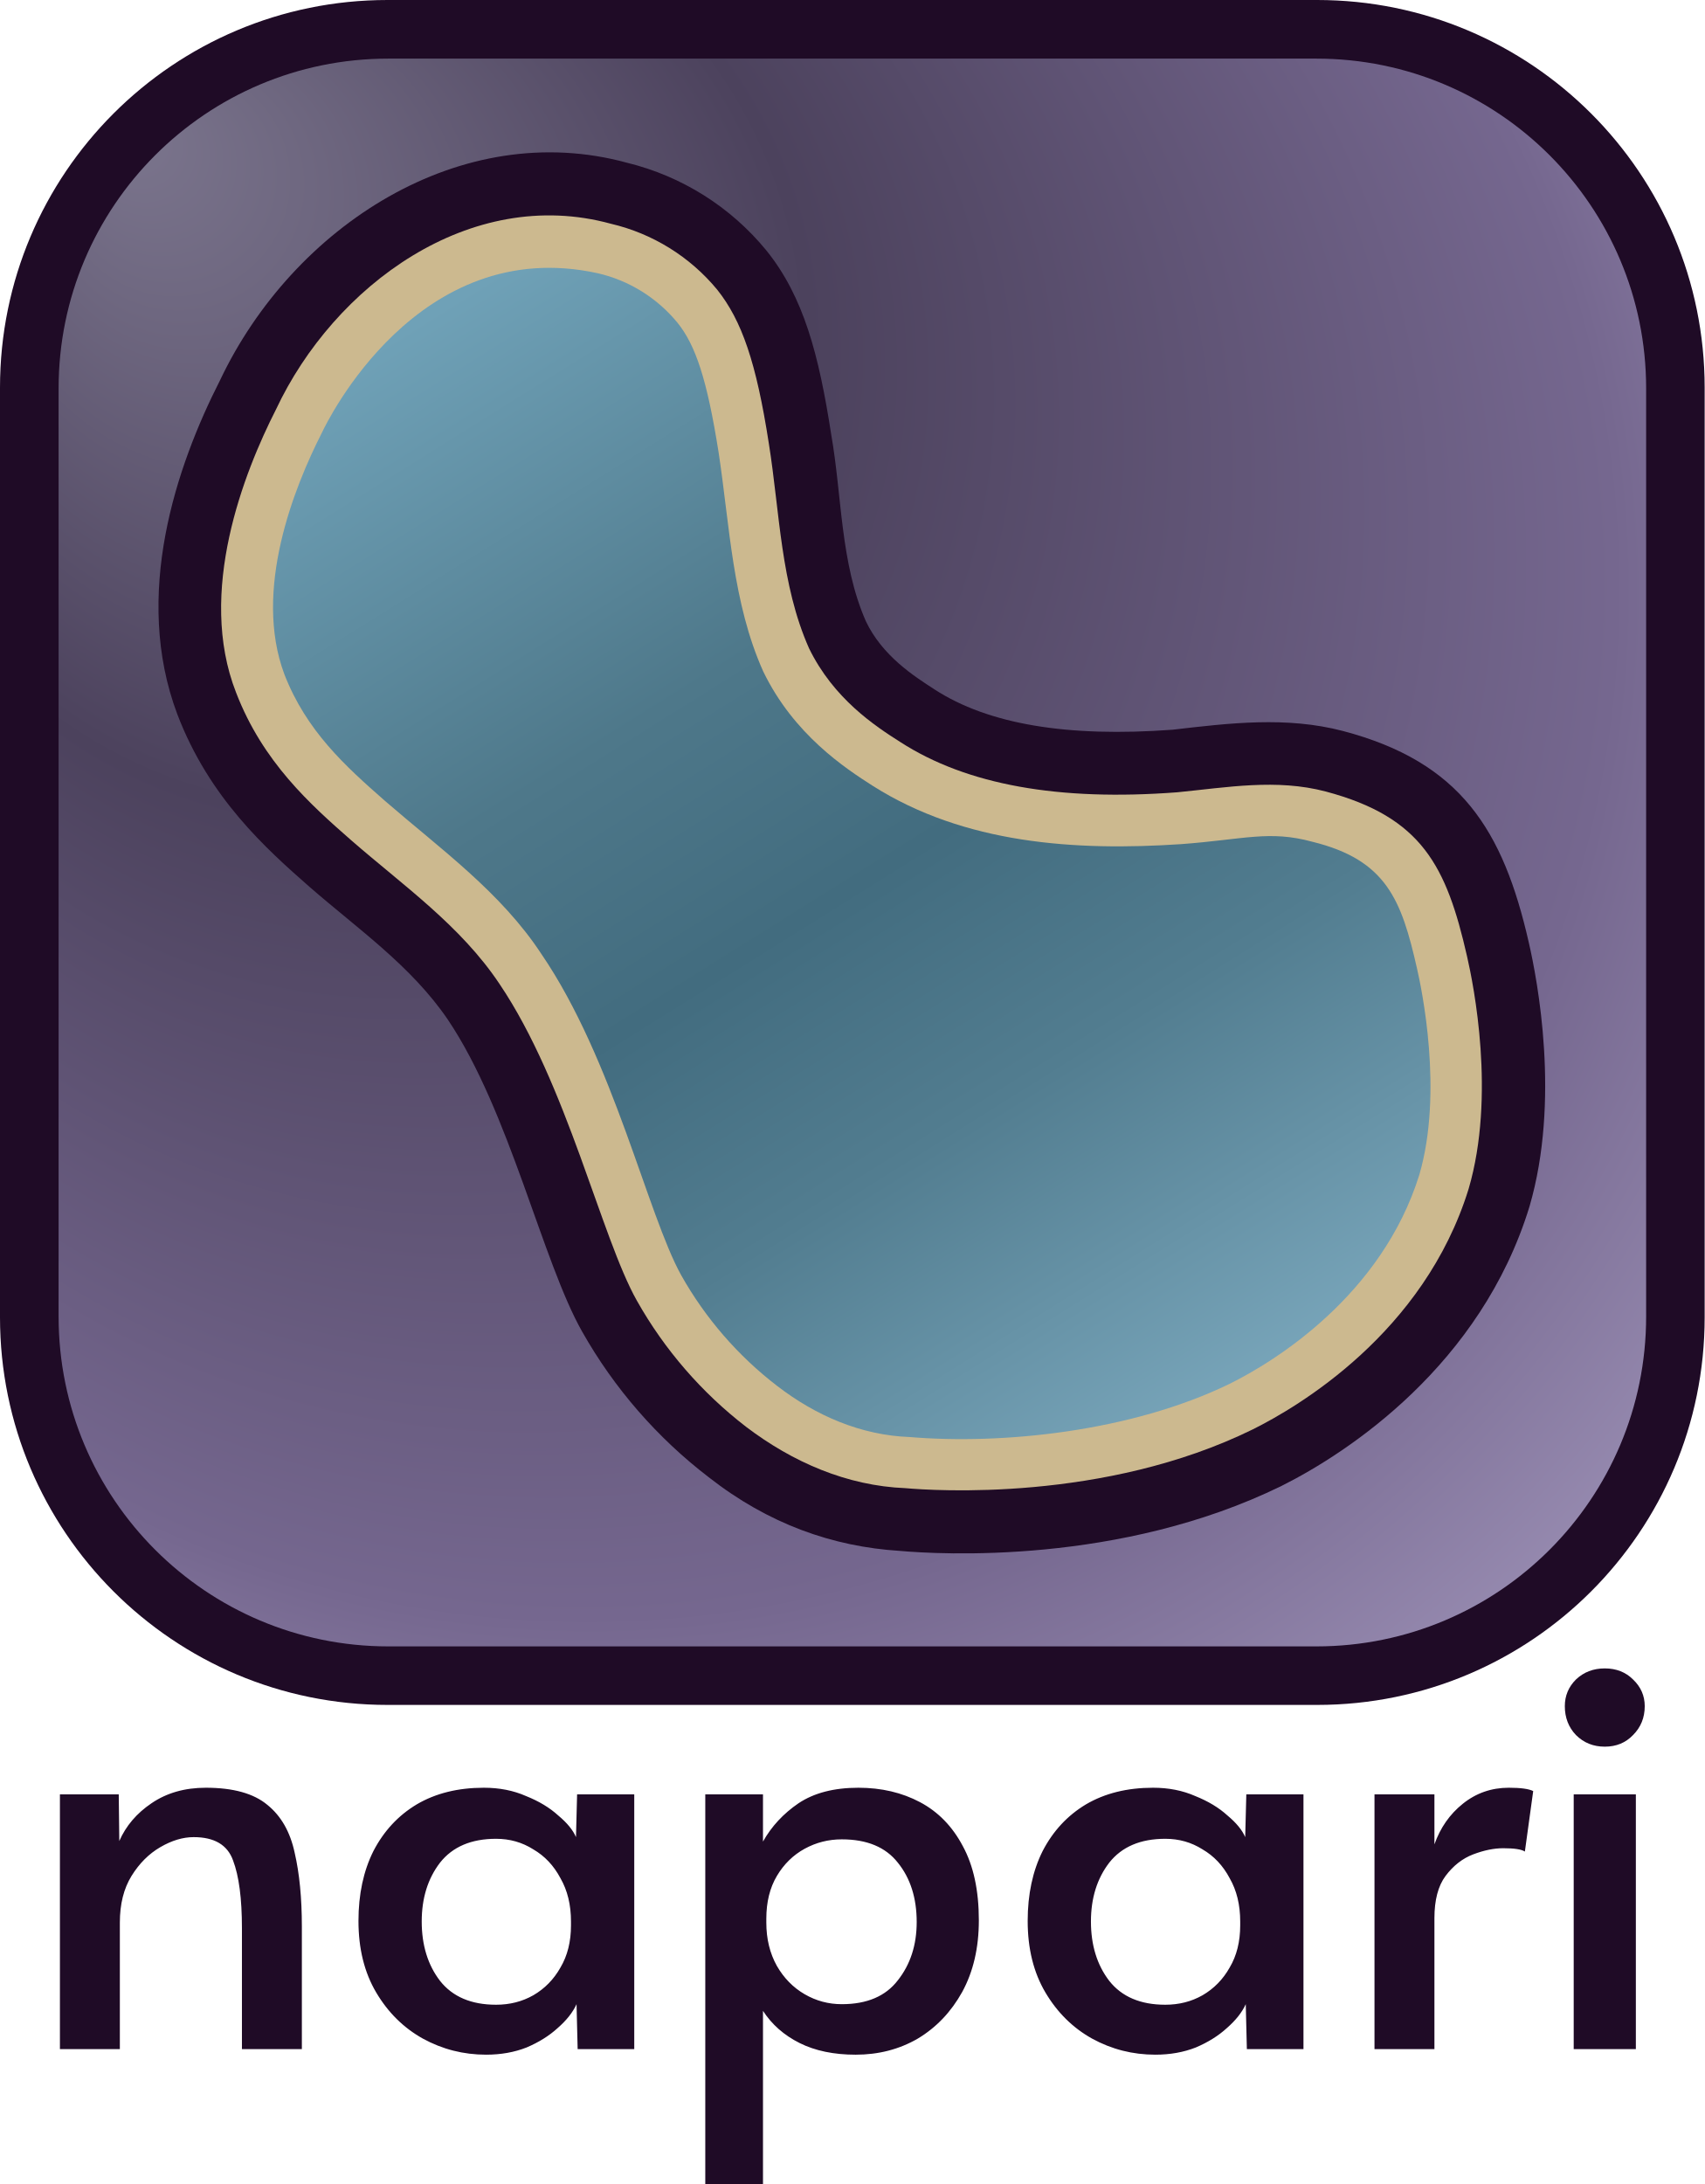
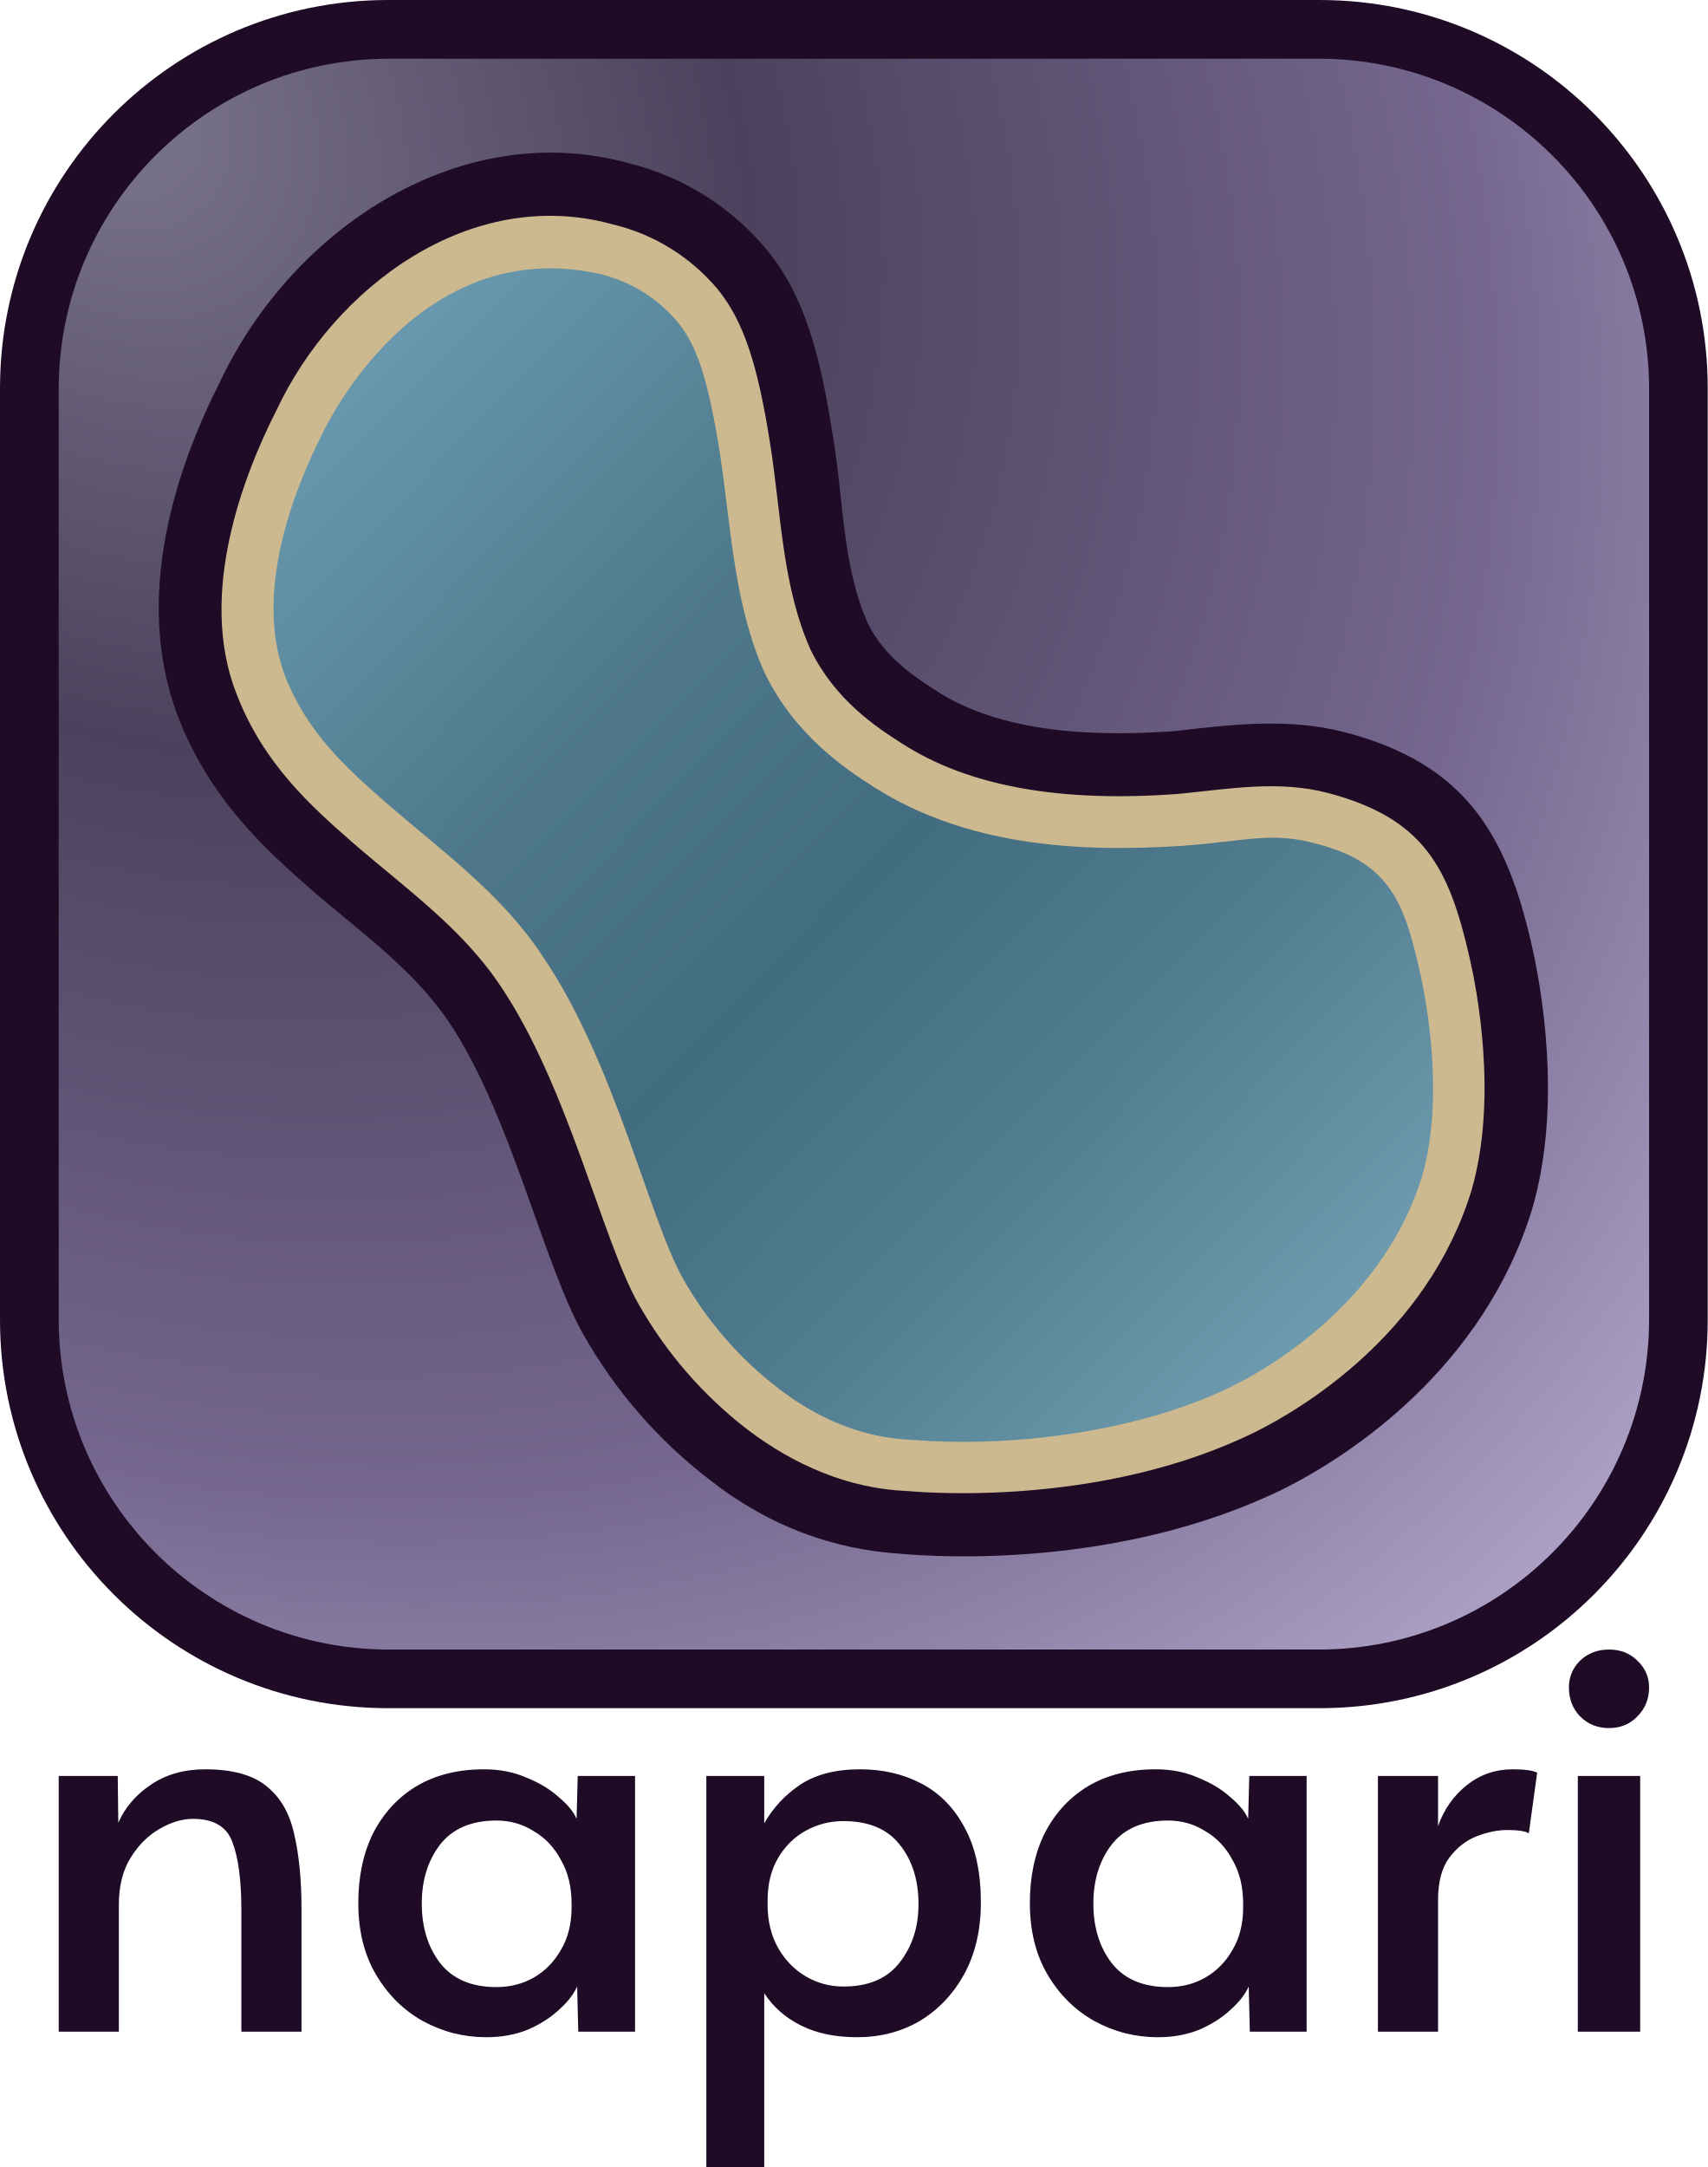
- <svg xmlns="http://www.w3.org/2000/svg" width="824" height="1055.541" viewBox="0 0 824 1055.541" version="1.1" id="svg22">
+ <svg xmlns="http://www.w3.org/2000/svg" xmlns:xlink="http://www.w3.org/1999/xlink" width="824" height="1045.325" viewBox="0 0 824 1045.325" version="1.1" id="svg22">
  <defs id="defs19">
+     <linearGradient id="linearGradient5">
+       <stop style="stop-color:#1f0b26;stop-opacity:1;" offset="0" id="stop6" />
+       <stop style="stop-color:#1f0b26;stop-opacity:0;" offset="1" id="stop7" />
+     </linearGradient>
    <style id="style1">
      .a {
-         fill: #26283d;
+         fill: #06283d;
      }

      .b {
        fill: url(#a);
      }

      .c {
        fill: #a59678;
      }

      .d {
        fill: url(#b);
      }
    </style>
-     <radialGradient id="a" cx="103.55" cy="103.55" fx="14.832" fy="15.613" r="196.89" gradientUnits="userSpaceOnUse" gradientTransform="translate(-0.00499744)">
-       <stop offset="0" stop-color="#746b7f" id="stop1" />
-       <stop offset="0.12" stop-color="#615b6f" id="stop2" />
-       <stop offset="0.26" stop-color="#514c60" id="stop3" />
-       <stop offset="0.37" stop-color="#4b475b" id="stop4" />
-       <stop offset="0.44" stop-color="#4f4b5f" id="stop5" />
-       <stop offset="0.51" stop-color="#5a566c" id="stop6" />
-       <stop offset="0.59" stop-color="#6d6881" id="stop7" />
-       <stop offset="0.67" stop-color="#87829e" id="stop8" />
-       <stop offset="0.74" stop-color="#a9a2c3" id="stop9" />
-       <stop offset="0.78" stop-color="#bcb5d9" id="stop10" />
+     <radialGradient id="a" cx="103.55" cy="103.55" fx="14.832" fy="15.613" r="196.89" gradientUnits="userSpaceOnUse" gradientTransform="matrix(4.944471,0,0,4.944471,-2.9648209e-5,1.824029e-6)">
+       <stop offset="0" stop-color="#746b7f" id="stop1" style="stop-color:#7b758d;stop-opacity:1;" />
+       <stop offset="0.292" stop-color="#4b475b" id="stop4" style="stop-color:#4c425d;stop-opacity:1;" />
+       <stop offset="0.635" stop-color="#4b475b" id="stop13" style="stop-color:#75678f;stop-opacity:1;" />
+       <stop offset="0.852" stop-color="#bcb5d9" id="stop10" style="stop-color:#aba0c4;stop-opacity:1;" />
    </radialGradient>
-     <linearGradient id="b" x1="38.31" y1="53.82" x2="165.6" y2="163.88" gradientUnits="userSpaceOnUse">
-       <stop offset="0.05" stop-color="#448491" id="stop11" />
-       <stop offset="0.15" stop-color="#4a7986" id="stop12" />
-       <stop offset="0.33" stop-color="#506e7b" id="stop13" />
-       <stop offset="0.52" stop-color="#526a77" id="stop14" />
-       <stop offset="0.6" stop-color="#56707c" id="stop15" />
-       <stop offset="0.7" stop-color="#607f8b" id="stop16" />
-       <stop offset="0.82" stop-color="#7099a3" id="stop17" />
-       <stop offset="0.94" stop-color="#87bdc4" id="stop18" />
-       <stop offset="1" stop-color="#94d1d6" id="stop19" />
+     <linearGradient id="b" x1="38.997" y1="33.821" x2="178.809" y2="173.79" gradientUnits="userSpaceOnUse" gradientTransform="matrix(0.7218557,0,0,0.730379,-0.8872969,-1.97506)" spreadMethod="repeat" xlink:href="#linearGradient5">
+       <stop offset="0" stop-color="#448491" id="stop11" style="stop-color:#6fa1b7;stop-opacity:1;" />
+       <stop offset="0.329" stop-color="#526a77" id="stop14" style="stop-color:#4e788a;stop-opacity:1;" />
+       <stop offset="0.513" stop-color="#526a77" id="stop2" style="stop-color:#426c7f;stop-opacity:1;" />
+       <stop offset="0.698" stop-color="#526a77" id="stop12" style="stop-color:#527d90;stop-opacity:1;" />
+       <stop offset="1" stop-color="#94d1d6" id="stop19" style="stop-color:#7ca9be;stop-opacity:1;" />
    </linearGradient>
-     <radialGradient id="a-6" cx="103.55" cy="103.55" fx="14.832" fy="15.613" r="196.89" gradientUnits="userSpaceOnUse" gradientTransform="translate(-3.2384032e-6)">
-       <stop offset="0" stop-color="#746b7f" id="stop1-7" />
-       <stop offset="0.12" stop-color="#615b6f" id="stop2-5" />
-       <stop offset="0.26" stop-color="#514c60" id="stop3-3" />
-       <stop offset="0.37" stop-color="#4b475b" id="stop4-5" />
-       <stop offset="0.44" stop-color="#4f4b5f" id="stop5-6" />
-       <stop offset="0.51" stop-color="#5a566c" id="stop6-2" />
-       <stop offset="0.59" stop-color="#6d6881" id="stop7-9" />
-       <stop offset="0.67" stop-color="#87829e" id="stop8-1" />
-       <stop offset="0.74" stop-color="#a9a2c3" id="stop9-2" />
-       <stop offset="0.78" stop-color="#bcb5d9" id="stop10-7" />
-     </radialGradient>
-     <radialGradient id="a-3" cx="103.55" cy="103.55" fx="14.832" fy="15.613" r="196.89" gradientUnits="userSpaceOnUse" gradientTransform="translate(-1.7194046e-5)">
-       <stop offset="0" stop-color="#746b7f" id="stop1-6" style="stop-color:#7b758d;stop-opacity:1;" />
-       <stop offset="0.292" stop-color="#4b475b" id="stop4-7" style="stop-color:#4c425d;stop-opacity:1;" />
-       <stop offset="0.635" stop-color="#4b475b" id="stop13-5" style="stop-color:#75678f;stop-opacity:1;" />
-       <stop offset="0.852" stop-color="#bcb5d9" id="stop10-3" style="stop-color:#aba0c4;stop-opacity:1;" />
-     </radialGradient>
-     <linearGradient id="b-5" x1="57.369" y1="37.498" x2="146.541" y2="180.202" gradientUnits="userSpaceOnUse">
-       <stop offset="0" stop-color="#448491" id="stop11-6" style="stop-color:#6fa1b7;stop-opacity:1;" />
-       <stop offset="0.329" stop-color="#526a77" id="stop14-2" style="stop-color:#4e788a;stop-opacity:1;" />
-       <stop offset="0.513" stop-color="#526a77" id="stop2-9" style="stop-color:#426c7f;stop-opacity:1;" />
-       <stop offset="0.698" stop-color="#526a77" id="stop12-1" style="stop-color:#527d90;stop-opacity:1;" />
-       <stop offset="1" stop-color="#94d1d6" id="stop19-2" style="stop-color:#7ca9be;stop-opacity:1;" />
-     </linearGradient>
+     <radialGradient xlink:href="#a" id="radialGradient1" cx="82.725" cy="91.513" fx="82.725" fy="91.513" r="476.82" gradientUnits="userSpaceOnUse" gradientTransform="matrix(1.697186,1.719258,-1.396703,1.378773,42.39917,-213.8837)" />
  </defs>
-   <path style="font-size:67.416px;font-family:Alata;-inkscape-font-specification:'Alata, Normal';fill:#1f0b26;fill-opacity:1;stroke-width:1.957;stroke-linecap:round;stroke-linejoin:round" d="M 28.966,990.36 V 867.242 h 28.433 l 0.268,22.531 q 4.828,-10.997 15.557,-18.24 10.997,-7.51 26.287,-7.51 19.849,0 29.774,8.315 9.925,8.047 13.143,23.068 3.487,15.021 3.487,35.675 v 59.279 h -28.969 v -58.474 q 0,-21.459 -4.292,-32.724 -4.023,-11.266 -19.044,-11.266 -7.779,0 -16.094,4.828 -8.315,4.828 -13.948,13.948 -5.633,9.12 -5.633,22.531 v 61.157 z m 206.002,2.682 q -16.362,0 -30.578,-7.779 -13.948,-7.779 -22.531,-22.263 -8.583,-14.485 -8.583,-34.602 0,-19.313 7.242,-33.797 7.51,-14.485 20.922,-22.531 13.68,-8.047 32.456,-8.047 11.266,0 20.386,4.023 9.388,3.755 15.557,9.388 6.438,5.365 8.583,10.461 l 0.536,-20.654 h 27.628 v 123.118 h -27.36 l -0.536,-21.727 q -2.682,5.901 -9.12,11.534 -6.169,5.633 -15.021,9.388 -8.852,3.487 -19.581,3.487 z m 4.828,-24.141 q 9.925,0 17.971,-4.56 8.315,-4.828 13.143,-13.412 5.096,-8.583 5.096,-20.386 v -1.878 q 0,-12.07 -5.096,-20.922 -4.828,-9.12 -13.143,-13.948 -8.047,-5.096 -17.971,-5.096 -17.971,0 -27.091,11.534 -8.852,11.534 -8.852,28.433 0,17.167 8.852,28.701 9.12,11.534 27.091,11.534 z m 101.123,86.639 V 867.242 h 27.896 v 22.8 q 6.169,-10.997 17.167,-18.508 11.266,-7.51 28.969,-7.51 16.63,0 29.774,6.974 13.143,6.974 20.654,21.19 7.779,14.216 7.779,35.943 0,19.849 -8.047,34.602 -8.047,14.485 -21.459,22.532 -13.412,7.779 -30.042,7.779 -15.826,0 -27.091,-5.633 -11.266,-5.633 -17.703,-15.557 v 83.688 z m 65.985,-86.907 q 18.24,0 27.091,-11.534 9.12,-11.534 9.12,-28.164 0,-17.435 -9.12,-28.701 -8.852,-11.266 -27.091,-11.266 -9.656,0 -17.971,4.56 -8.315,4.56 -13.412,13.143 -5.096,8.583 -5.096,20.654 v 1.878 q 0,11.802 5.096,20.922 5.096,8.852 13.412,13.68 8.315,4.828 17.971,4.828 z m 151.551,24.409 q -16.362,0 -30.578,-7.779 -13.948,-7.779 -22.531,-22.263 -8.583,-14.485 -8.583,-34.602 0,-19.313 7.242,-33.797 7.511,-14.485 20.922,-22.531 13.68,-8.047 32.456,-8.047 11.266,0 20.386,4.023 9.388,3.755 15.557,9.388 6.438,5.365 8.583,10.461 l 0.536,-20.654 h 27.628 v 123.118 h -27.36 l -0.536,-21.727 q -2.682,5.901 -9.12,11.534 -6.169,5.633 -15.021,9.388 -8.852,3.487 -19.581,3.487 z m 4.828,-24.141 q 9.925,0 17.971,-4.56 8.315,-4.828 13.143,-13.412 5.096,-8.583 5.096,-20.386 v -1.878 q 0,-12.07 -5.096,-20.922 -4.828,-9.12 -13.143,-13.948 -8.047,-5.096 -17.971,-5.096 -17.972,0 -27.091,11.534 -8.852,11.534 -8.852,28.433 0,17.167 8.852,28.701 9.12,11.534 27.091,11.534 z m 101.123,21.459 V 867.242 h 28.969 v 24.141 q 4.292,-12.07 13.68,-19.581 9.656,-7.779 22.263,-7.779 8.583,0 11.802,1.609 l -4.023,29.237 q -2.414,-1.609 -10.461,-1.609 -6.706,0 -14.484,2.951 -7.779,2.951 -13.412,10.461 -5.365,7.242 -5.365,20.386 v 63.303 z m 96.295,0 V 867.242 h 30.042 v 123.118 z m 15.021,-146.186 q -8.315,0 -13.948,-5.633 -5.365,-5.633 -5.365,-13.948 0,-7.511 5.365,-12.875 5.633,-5.365 13.948,-5.365 8.315,0 13.68,5.365 5.633,5.365 5.633,12.875 0,8.315 -5.633,13.948 -5.365,5.633 -13.68,5.633 z" id="text1" aria-label="napari&#10;" />
-   <g id="g22" transform="matrix(3.978754,0,0,3.978754,6.0678734e-5,0)" style="stroke-width:0.251">
-     <rect class="b" x="-1.5250686e-05" y="0" width="207.1" height="207.1" rx="47.084" id="rect20-8" style="fill:#1f0b26;fill-opacity:1;stroke-width:0.556" />
-     <rect class="b" x="7.12" y="7.12" width="192.87" height="192.87" rx="40.058" id="rect20" style="fill:url(#a-3);stroke-width:0.251" />
-     <g id="g32" transform="translate(-3.971477)" style="stroke-width:0.251">
-       <path class="a" d="M 113.3,188.39 C 105.134,187.879 97.294,185.107 90.06,179.43 83.803,174.634 78.578,168.624 74.7,161.76 69.864,153.235 65.883,135.009 58.39,123.87 53.957,117.347 47.467,112.858 41.61,107.76 36.341,103.13 29.408,96.976 25.51,86.75 20.071,72.297 25.365,56.68 30.7,46.2 39.581,27.46 60.012,14.234 80.19,19.78 c 6.623,1.624 12.542,5.35 16.87,10.62 4.56,5.64 6.4,12.73 7.89,22.34 1.329,7.54 1.102,15.641 4.22,22.73 2,4.2 5.82,6.65 8.33,8.27 6.546,4.251 16.163,5.841 28.93,4.9 6.941,-0.805 13.812,-1.642 20.68,0.15 14.336,3.772 19.477,12.037 22.59,25.67 1.072,4.652 3.85,19.226 0.09,32.1 -5.9,19.268 -22.005,29.871 -30.11,33.93 -19.643,9.633 -41.622,8.323 -46.38,7.9 z" id="path20" style="fill:#1f0b26;fill-opacity:1;stroke-width:0.251" />
-       <path class="c" d="m 113.98,180.77 c -7.124,-0.284 -13.718,-3.166 -19.35,-7.44 C 89.219,169.164 84.702,163.95 81.35,158 77.001,150.303 72.871,131.682 64.65,119.51 59.921,112.423 52.946,107.561 46.63,102.06 41.686,97.729 35.903,92.577 32.65,84.12 27.866,71.917 33.609,57.382 37.5,49.74 44.553,34.718 61.08,22.493 78.19,27.18 c 5.062,1.184 9.597,3.994 12.91,8 3,3.77 4.75,8.84 6.28,18.7 1.332,8.324 1.421,17.095 4.89,24.89 3,6.13 8,9.41 11.07,11.36 8.074,5.215 19.263,7.207 33.66,6.11 6.048,-0.593 12.062,-1.676 18.05,-0.09 11.686,3.111 14.659,9.086 17.15,20 0.812,3.519 3.503,16.954 0.2,28.25 -5.414,17.539 -20.813,26.538 -26.23,29.23 -18.03,8.854 -38.831,7.44 -42.19,7.14 z" id="path21" style="fill:#ccb98f;fill-opacity:1;stroke-width:0.251" />
-       <path class="d" d="m 76.59,33.19 c 3.801,0.875 7.205,2.985 9.68,6 2.23,2.75 3.62,7 5,15.73 1.366,8.951 1.678,18.282 5.43,26.65 3.73,7.7 10,11.77 13.29,13.88 11.163,7.073 24.616,7.944 37.47,7.09 7.67,-0.57 10.71,-1.72 15.95,-0.29 9.008,2.211 10.826,7.08 12.7,15.33 0.583,2.512 3.224,15.082 0.3,25.11 -4.566,14.666 -17.547,22.684 -23.04,25.4 -12.004,5.849 -27.727,7.408 -38.87,6.47 -5.941,-0.215 -11.426,-2.605 -16.1,-6.2 -4.754,-3.647 -8.72,-8.219 -11.66,-13.44 -4.114,-7.405 -8.226,-26.174 -16.97,-39 -4.95,-7.552 -12.289,-12.795 -19,-18.61 C 45.903,93.042 41.189,88.793 38.51,81.88 34.713,71.692 39.674,59.242 43.09,52.54 43.629,51.389 54.69,28.397 76.59,33.19 Z" id="path22" style="fill:url(#b-5);stroke-width:0.251" />
+   <path style="font-size:67.416px;font-family:Alata;-inkscape-font-specification:'Alata, Normal';fill:#1f0b26;fill-opacity:1;stroke-width:1.957;stroke-linecap:round;stroke-linejoin:round" d="M 28.329,980.033 V 856.704 h 28.481 l 0.269,22.57 q 4.836,-11.016 15.584,-18.271 11.016,-7.523 26.332,-7.523 19.883,0 29.825,8.329 9.942,8.061 13.166,23.107 3.493,15.047 3.493,35.736 v 59.381 h -29.019 v -58.575 q 0,-21.495 -4.299,-32.78 -4.03,-11.285 -19.077,-11.285 -7.792,0 -16.121,4.836 -8.329,4.836 -13.972,13.972 -5.643,9.135 -5.643,22.57 v 61.262 z m 206.355,2.687 q -16.39,0 -30.631,-7.792 -13.972,-7.792 -22.57,-22.301 -8.598,-14.509 -8.598,-34.661 0,-19.346 7.255,-33.855 7.523,-14.509 20.958,-22.57 13.703,-8.061 32.512,-8.061 11.285,0 20.421,4.03 9.404,3.762 15.584,9.404 6.449,5.374 8.598,10.479 l 0.537,-20.689 h 27.675 v 123.329 h -27.406 l -0.537,-21.764 q -2.687,5.911 -9.136,11.554 -6.18,5.643 -15.047,9.404 -8.867,3.493 -19.614,3.493 z m 4.836,-24.182 q 9.942,0 18.002,-4.568 8.329,-4.836 13.166,-13.435 5.105,-8.598 5.105,-20.421 v -1.881 q 0,-12.091 -5.105,-20.958 -4.836,-9.136 -13.166,-13.972 -8.061,-5.105 -18.002,-5.105 -18.002,0 -27.138,11.554 -8.867,11.554 -8.867,28.481 0,17.196 8.867,28.75 9.136,11.554 27.138,11.554 z m 101.297,86.787 V 856.704 h 27.944 v 22.839 q 6.18,-11.016 17.196,-18.54 11.285,-7.523 29.019,-7.523 16.659,0 29.825,6.986 13.166,6.986 20.689,21.227 7.792,14.241 7.792,36.005 0,19.883 -8.061,34.661 -8.061,14.509 -21.495,22.57 -13.435,7.792 -30.093,7.792 -15.853,0 -27.138,-5.642 -11.285,-5.643 -17.734,-15.584 v 83.832 z m 66.098,-87.056 q 18.271,0 27.138,-11.554 9.136,-11.554 9.136,-28.213 0,-17.465 -9.136,-28.75 -8.867,-11.285 -27.138,-11.285 -9.673,0 -18.002,4.568 -8.329,4.568 -13.435,13.166 -5.105,8.598 -5.105,20.689 v 1.881 q 0,11.822 5.105,20.958 5.105,8.867 13.435,13.703 8.329,4.836 18.002,4.836 z m 151.811,24.451 q -16.39,0 -30.631,-7.792 -13.972,-7.792 -22.57,-22.301 -8.598,-14.509 -8.598,-34.661 0,-19.346 7.255,-33.855 7.523,-14.509 20.958,-22.57 13.703,-8.061 32.512,-8.061 11.285,0 20.42,4.03 9.404,3.762 15.584,9.404 6.449,5.374 8.598,10.479 l 0.537,-20.689 h 27.675 v 123.329 h -27.407 l -0.537,-21.764 q -2.687,5.911 -9.136,11.554 -6.18,5.643 -15.047,9.404 -8.867,3.493 -19.614,3.493 z m 4.836,-24.182 q 9.942,0 18.002,-4.568 8.329,-4.836 13.166,-13.435 5.105,-8.598 5.105,-20.421 v -1.881 q 0,-12.091 -5.105,-20.958 -4.836,-9.136 -13.166,-13.972 -8.061,-5.105 -18.002,-5.105 -18.002,0 -27.138,11.554 -8.867,11.554 -8.867,28.481 0,17.196 8.867,28.75 9.136,11.554 27.138,11.554 z M 664.859,980.033 V 856.704 h 29.019 v 24.182 q 4.299,-12.091 13.703,-19.614 9.673,-7.792 22.301,-7.792 8.598,0 11.822,1.612 l -4.03,29.287 q -2.418,-1.612 -10.479,-1.612 -6.717,0 -14.509,2.956 -7.792,2.956 -13.435,10.479 -5.374,7.255 -5.374,20.421 v 63.411 z m 96.46,0 V 856.704 H 791.412 V 980.033 Z M 776.365,833.597 q -8.329,0 -13.972,-5.643 -5.374,-5.643 -5.374,-13.972 0,-7.523 5.374,-12.897 5.642,-5.374 13.972,-5.374 8.329,0 13.703,5.374 5.643,5.374 5.643,12.897 0,8.329 -5.643,13.972 -5.374,5.643 -13.703,5.643 z" id="text1" aria-label="napari&#10;" />
+   <g id="g22">
+     <rect class="b" x="0" y="0" width="824" height="824" rx="187.336" id="rect20-8" style="fill:#1f0b26;fill-opacity:1;stroke-width:0.217" />
+     <rect class="b" x="28.329" y="28.329" width="767.382" height="767.382" rx="159.38" id="rect20" style="fill:url(#radialGradient1);fill-opacity:1;stroke-width:0.202" />
+     <g id="g32" transform="matrix(5.479587,0,0,5.479587,-10.93943,10.82251)" style="stroke-width:0.037">
+       <path class="a" d="M 81.38,134.816 C 75.451,134.445 69.759,132.432 64.506,128.31 59.962,124.828 56.169,120.464 53.353,115.48 49.841,109.29 46.951,96.056 41.51,87.968 38.291,83.232 33.578,79.972 29.326,76.27 25.5,72.908 20.466,68.439 17.636,61.015 13.686,50.52 17.53,39.181 21.404,31.571 27.853,17.964 42.687,8.361 57.339,12.387 c 4.809,1.179 9.107,3.885 12.249,7.711 3.311,4.095 4.647,9.243 5.729,16.221 0.965,5.475 0.8,11.357 3.064,16.504 1.452,3.05 4.226,4.829 6.048,6.005 4.753,3.087 11.736,4.241 21.006,3.558 5.04,-0.584 10.029,-1.192 15.016,0.109 10.41,2.739 14.142,8.74 16.403,18.639 0.779,3.378 2.796,13.96 0.065,23.308 -4.284,13.991 -15.978,21.69 -21.863,24.637 -14.263,6.994 -30.222,6.044 -33.677,5.736 z" id="path20" style="fill:#1f0b26;fill-opacity:1;stroke-width:0.037" />
+       <path class="c" d="m 81.874,129.283 c -5.173,-0.206 -9.961,-2.299 -14.05,-5.402 -3.929,-3.025 -7.209,-6.811 -9.643,-11.131 C 55.023,107.161 52.024,93.64 46.055,84.802 42.622,79.656 37.557,76.125 32.971,72.131 29.381,68.986 25.182,65.245 22.82,59.105 19.346,50.244 23.517,39.691 26.342,34.141 31.463,23.234 43.463,14.357 55.887,17.76 c 3.676,0.86 6.968,2.9 9.374,5.809 2.178,2.737 3.449,6.419 4.56,13.578 0.967,6.044 1.032,12.413 3.551,18.073 2.178,4.451 5.809,6.833 8.038,8.249 5.862,3.787 13.987,5.233 24.441,4.436 4.391,-0.431 8.758,-1.217 13.106,-0.065 8.485,2.259 10.644,6.597 12.453,14.522 0.59,2.555 2.544,12.31 0.145,20.512 -3.931,12.735 -15.112,19.269 -19.046,21.224 -13.092,6.429 -28.196,5.402 -30.634,5.184 z" id="path21" style="fill:#ccb98f;fill-opacity:1;stroke-width:0.037" />
+       <path class="d" d="m 54.725,22.124 c 2.76,0.635 5.232,2.167 7.029,4.357 1.619,1.997 2.628,5.083 3.631,11.422 0.992,6.5 1.218,13.274 3.943,19.351 2.708,5.591 7.261,8.546 9.65,10.078 8.106,5.136 17.874,5.769 27.207,5.148 5.569,-0.414 7.777,-1.249 11.581,-0.211 6.541,1.606 7.861,5.141 9.222,11.131 0.423,1.824 2.341,10.951 0.218,18.232 -3.315,10.649 -12.741,16.471 -16.729,18.443 -8.716,4.247 -20.132,5.379 -28.224,4.698 -4.314,-0.156 -8.297,-1.891 -11.69,-4.502 -3.452,-2.648 -6.332,-5.968 -8.466,-9.759 C 59.108,105.136 56.122,91.508 49.773,82.195 46.179,76.711 40.85,72.905 35.977,68.682 32.443,65.583 29.02,62.498 27.075,57.478 24.318,50.081 27.92,41.041 30.401,36.174 30.792,35.339 38.823,18.644 54.725,22.124 Z" id="path22" style="fill:url(#b);fill-opacity:1;stroke-width:0.037" />
    </g>
  </g>
</svg>
